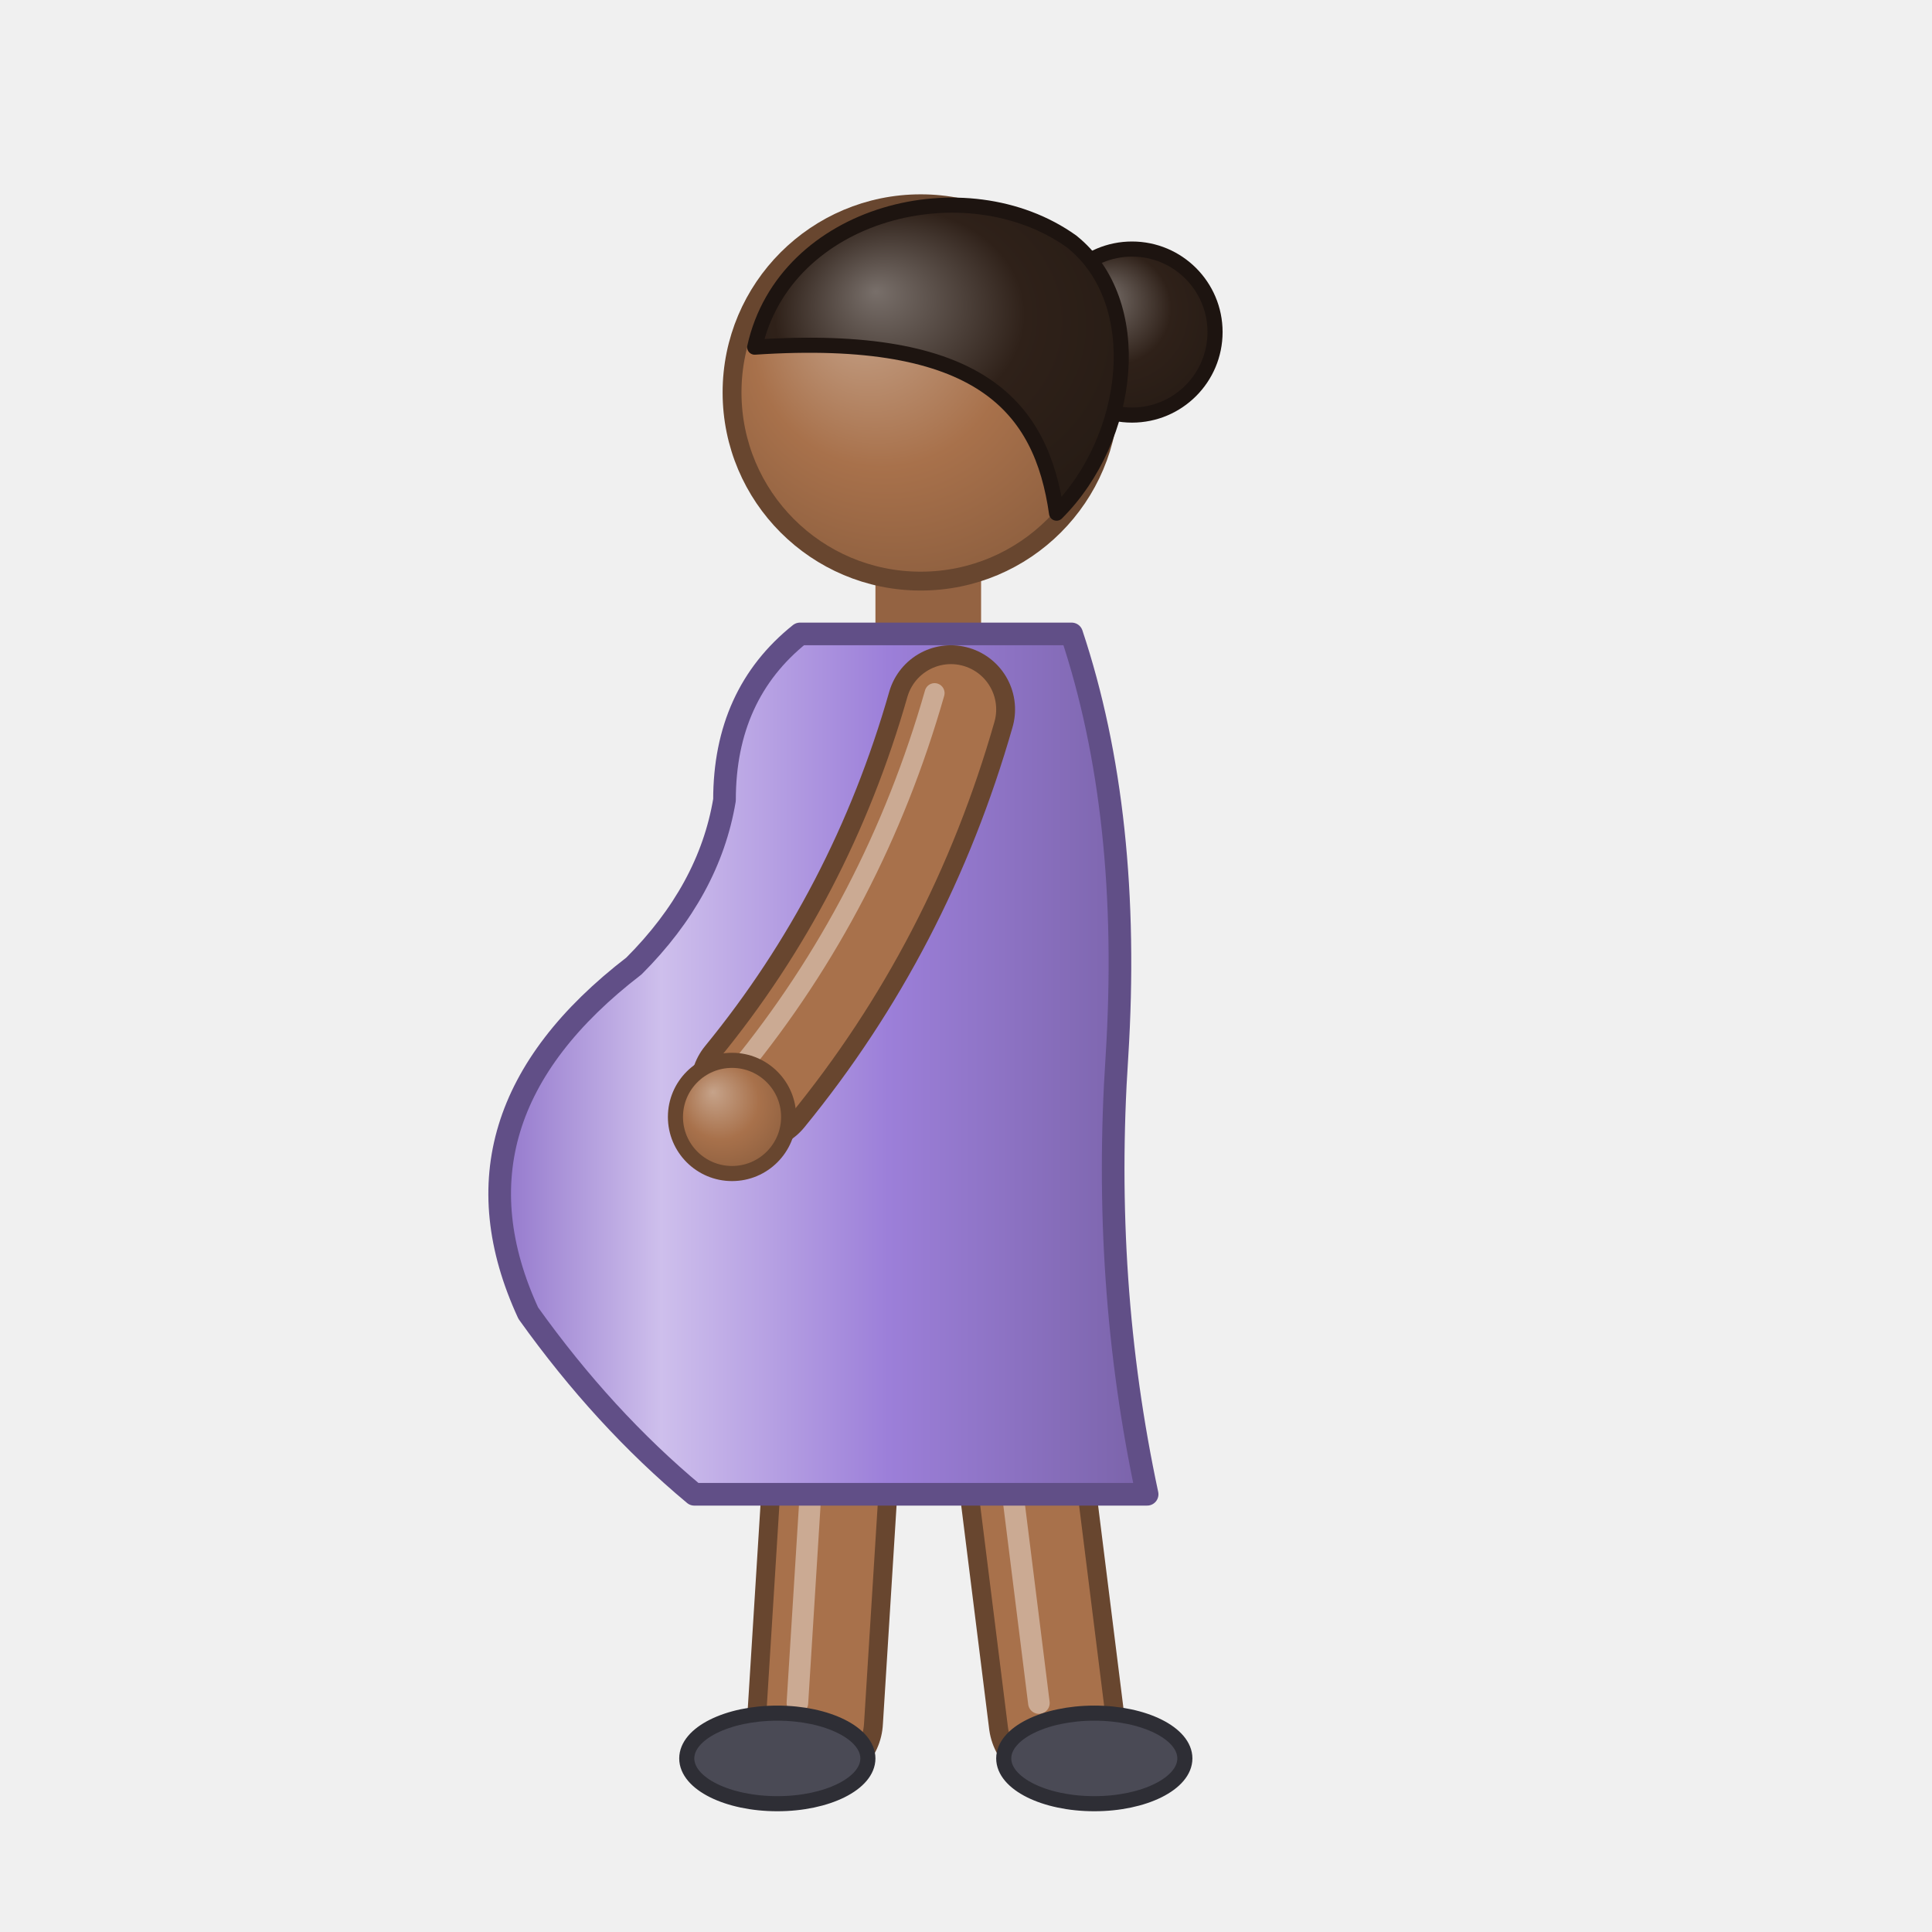
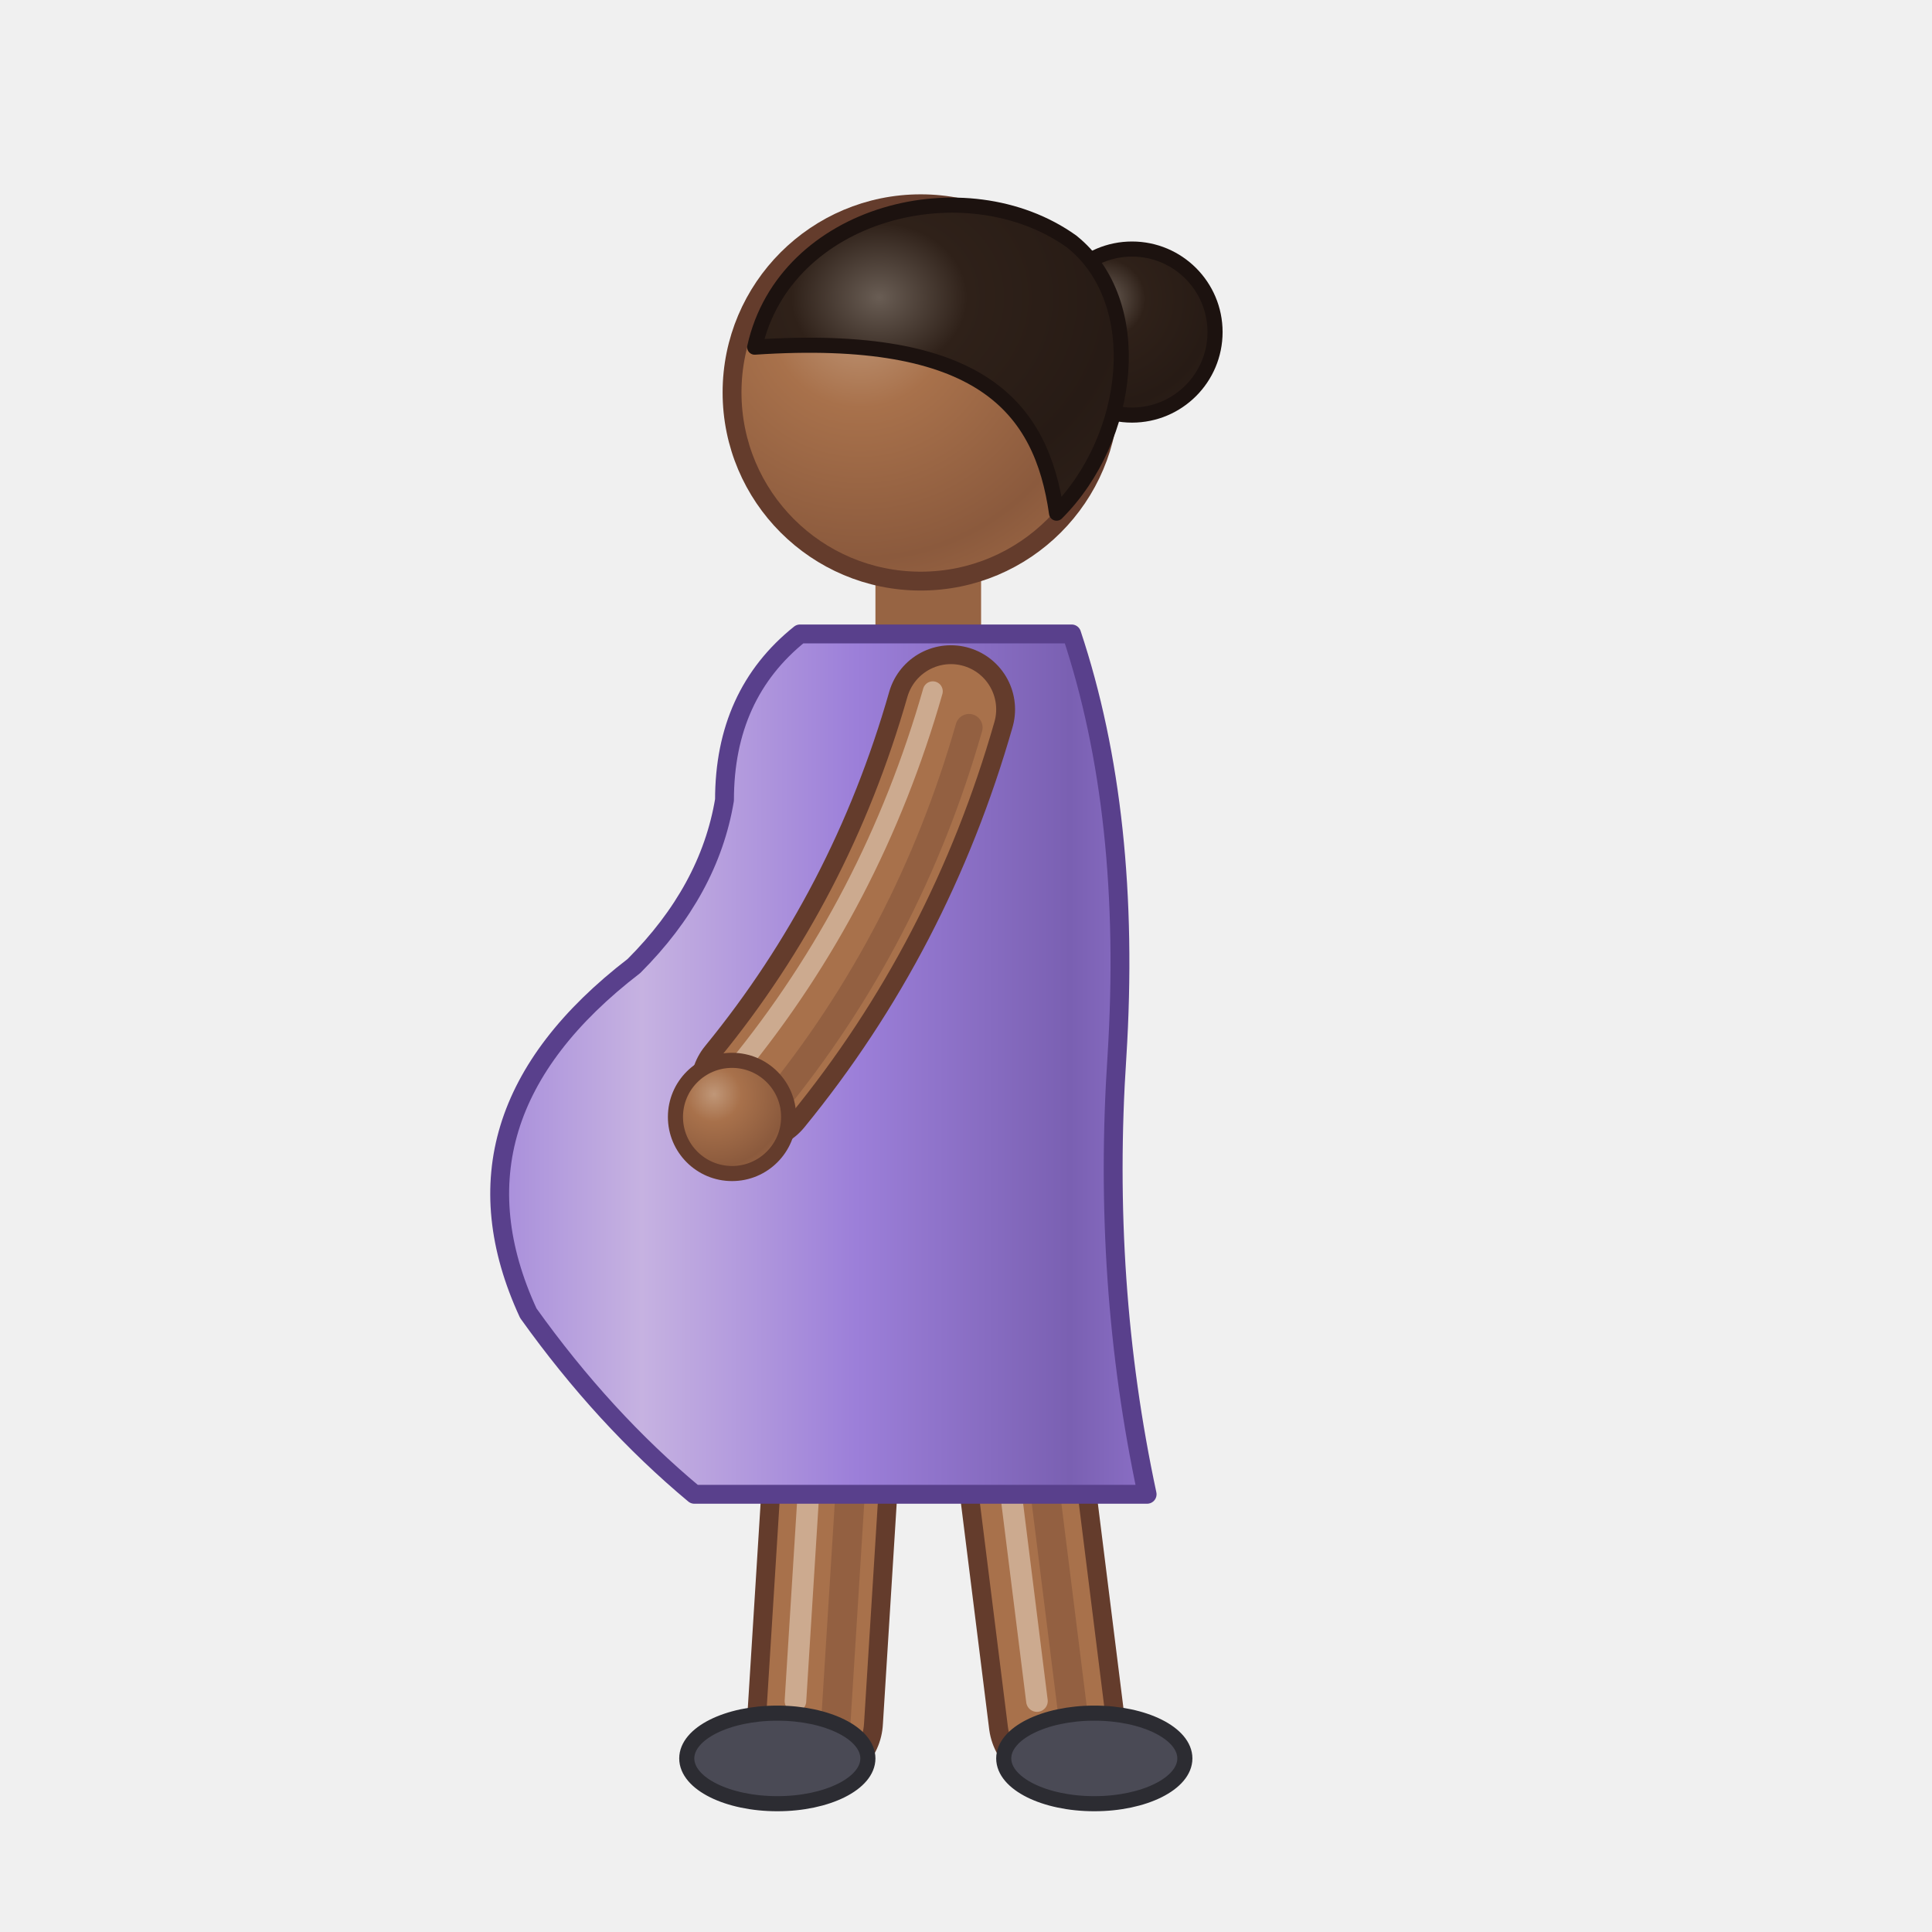
<svg xmlns="http://www.w3.org/2000/svg" viewBox="0 0 256 256" width="256" height="256" role="img" aria-labelledby="pregnant-person-brown-title">
  <defs>
-     <radialGradient id="pregnant-person-brown-skin" cx="0.45" cy="0.42" r="0.62" fx="0.33" fy="0.28">
-       <stop offset="0" stop-color="#c6a38a" />
-       <stop offset="0.55" stop-color="#A8714B" />
-       <stop offset="1" stop-color="#8d5f3f" />
+     <radialGradient id="pregnant-person-brown-skin" cx="0.34" cy="0.3" r="0.8">
+       <stop offset="0" stop-color="#c09778" />
+       <stop offset="0.3" stop-color="#A8714B" />
+       <stop offset="0.8" stop-color="#8b5a3d" />
+       <stop offset="1" stop-color="#996544" />
    </radialGradient>
-     <radialGradient id="pregnant-person-brown-hair" cx="0.45" cy="0.42" r="0.62" fx="0.33" fy="0.28">
-       <stop offset="0" stop-color="#786f6a" />
-       <stop offset="0.55" stop-color="#2F2119" />
-       <stop offset="1" stop-color="#271c15" />
+     <radialGradient id="pregnant-person-brown-hair" cx="0.34" cy="0.3" r="0.8">
+       <stop offset="0" stop-color="#695d54" />
+       <stop offset="0.3" stop-color="#2F2119" />
+       <stop offset="0.8" stop-color="#271b15" />
+       <stop offset="1" stop-color="#2b1e17" />
    </radialGradient>
    <linearGradient id="pregnant-person-brown-dress" x1="0" y1="0" x2="1" y2="0">
-       <stop offset="0" stop-color="#9377cc" />
-       <stop offset="0.25" stop-color="#cebfec" />
-       <stop offset="0.6" stop-color="#9C7FD9" />
-       <stop offset="1" stop-color="#7a63a9" />
+       <stop offset="0" stop-color="#a88edb" />
+       <stop offset="0.22" stop-color="#c6b2e1" />
+       <stop offset="0.55" stop-color="#9C7FD9" />
+       <stop offset="0.88" stop-color="#7a60b2" />
+       <stop offset="1" stop-color="#8b6fc6" />
    </linearGradient>
  </defs>
-   <path d="M110 196L108 228" fill="none" stroke-linecap="round" stroke-linejoin="round" stroke="#68462f" stroke-width="18" />
+   <path d="M110 196L108 228" fill="none" stroke-linecap="round" stroke-linejoin="round" stroke="#643c2c" stroke-width="18" />
  <path d="M110 196L108 228" fill="none" stroke-linecap="round" stroke-linejoin="round" stroke="#A8714B" stroke-width="13" />
-   <path d="M110 196L108 228" fill="none" stroke-linecap="round" stroke-linejoin="round" stroke="#fff" stroke-width="2.86" opacity="0.4" transform="translate(-2.34 -2.34)" />
-   <path d="M136 196L140 228" fill="none" stroke-linecap="round" stroke-linejoin="round" stroke="#68462f" stroke-width="18" />
+   <path d="M110 196L108 228" fill="none" stroke-linecap="round" stroke-linejoin="round" stroke="#7e5038" stroke-width="3.9" opacity="0.5" transform="translate(2.6 2.6)" />
+   <path d="M110 196L108 228" fill="none" stroke-linecap="round" stroke-linejoin="round" stroke="#e5d0bc" stroke-width="2.86" opacity="0.6" transform="translate(-2.6 -2.6)" />
+   <path d="M136 196L140 228" fill="none" stroke-linecap="round" stroke-linejoin="round" stroke="#643c2c" stroke-width="18" />
  <path d="M136 196L140 228" fill="none" stroke-linecap="round" stroke-linejoin="round" stroke="#A8714B" stroke-width="13" />
-   <path d="M136 196L140 228" fill="none" stroke-linecap="round" stroke-linejoin="round" stroke="#fff" stroke-width="2.86" opacity="0.4" transform="translate(-2.34 -2.34)" />
-   <ellipse cx="103" cy="233" rx="12" ry="6" fill="#4A4A55" stroke="#2e2e35" stroke-width="2" />
-   <ellipse cx="145" cy="233" rx="12" ry="6" fill="#4A4A55" stroke="#2e2e35" stroke-width="2" />
-   <rect x="116" y="68" width="14" height="18" fill="#946342" />
-   <path d="M106 84Q96 92 96 106Q94 118 84 128Q58 148 70 174Q80 188 92 198L152 198Q146 170 148 140Q150 108 142 84Z" fill="url(#pregnant-person-brown-dress)" stroke="#614f87" stroke-width="3" stroke-linejoin="round" />
-   <path d="M126 94Q118 122 100 144" fill="none" stroke-linecap="round" stroke-linejoin="round" stroke="#68462f" stroke-width="17" />
+   <path d="M136 196L140 228" fill="none" stroke-linecap="round" stroke-linejoin="round" stroke="#7e5038" stroke-width="3.9" opacity="0.5" transform="translate(2.6 2.6)" />
+   <path d="M136 196L140 228" fill="none" stroke-linecap="round" stroke-linejoin="round" stroke="#e5d0bc" stroke-width="2.86" opacity="0.6" transform="translate(-2.6 -2.6)" />
+   <ellipse cx="103" cy="233" rx="12" ry="6" fill="#4A4A55" stroke="#2c2c32" stroke-width="2" />
+   <ellipse cx="145" cy="233" rx="12" ry="6" fill="#4A4A55" stroke="#2c2c32" stroke-width="2" />
+   <rect x="116" y="68" width="14" height="18" fill="#976443" />
+   <path d="M106 84Q96 92 96 106Q94 118 84 128Q58 148 70 174Q80 188 92 198L152 198Q146 170 148 140Q150 108 142 84Z" fill="url(#pregnant-person-brown-dress)" stroke="#59408c" stroke-width="2.5" stroke-linejoin="round" />
+   <path d="M126 94Q118 122 100 144" fill="none" stroke-linecap="round" stroke-linejoin="round" stroke="#643c2c" stroke-width="17" />
  <path d="M126 94Q118 122 100 144" fill="none" stroke-linecap="round" stroke-linejoin="round" stroke="#A8714B" stroke-width="12" />
-   <path d="M126 94Q118 122 100 144" fill="none" stroke-linecap="round" stroke-linejoin="round" stroke="#fff" stroke-width="2.64" opacity="0.4" transform="translate(-2.16 -2.16)" />
-   <circle cx="97" cy="148" r="7.5" fill="url(#pregnant-person-brown-skin)" stroke="#68462f" stroke-width="2" />
-   <circle cx="150" cy="44" r="11" fill="url(#pregnant-person-brown-hair)" stroke="#1d1410" stroke-width="2" />
-   <circle cx="122" cy="52" r="25" fill="url(#pregnant-person-brown-skin)" stroke="#68462f" stroke-width="2.5" />
-   <path d="M100 46C104 28 128 22 142 32C152 40 150 58 140 68C138 54 130 44 100 46Z" fill="url(#pregnant-person-brown-hair)" stroke="#1d1410" stroke-width="2" stroke-linejoin="round" />
+   <path d="M126 94Q118 122 100 144" fill="none" stroke-linecap="round" stroke-linejoin="round" stroke="#7e5038" stroke-width="3.6" opacity="0.5" transform="translate(2.4 2.4)" />
+   <path d="M126 94Q118 122 100 144" fill="none" stroke-linecap="round" stroke-linejoin="round" stroke="#e5d0bc" stroke-width="2.64" opacity="0.6" transform="translate(-2.4 -2.4)" />
+   <circle cx="97" cy="148" r="7.5" fill="url(#pregnant-person-brown-skin)" stroke="#643c2c" stroke-width="2" />
+   <circle cx="150" cy="44" r="11" fill="url(#pregnant-person-brown-hair)" stroke="#1c120f" stroke-width="2" />
+   <circle cx="122" cy="52" r="25" fill="url(#pregnant-person-brown-skin)" stroke="#643c2c" stroke-width="2.5" />
+   <path d="M100 46C104 28 128 22 142 32C152 40 150 58 140 68C138 54 130 44 100 46Z" fill="url(#pregnant-person-brown-hair)" stroke="#1c120f" stroke-width="2" stroke-linejoin="round" />
</svg>
